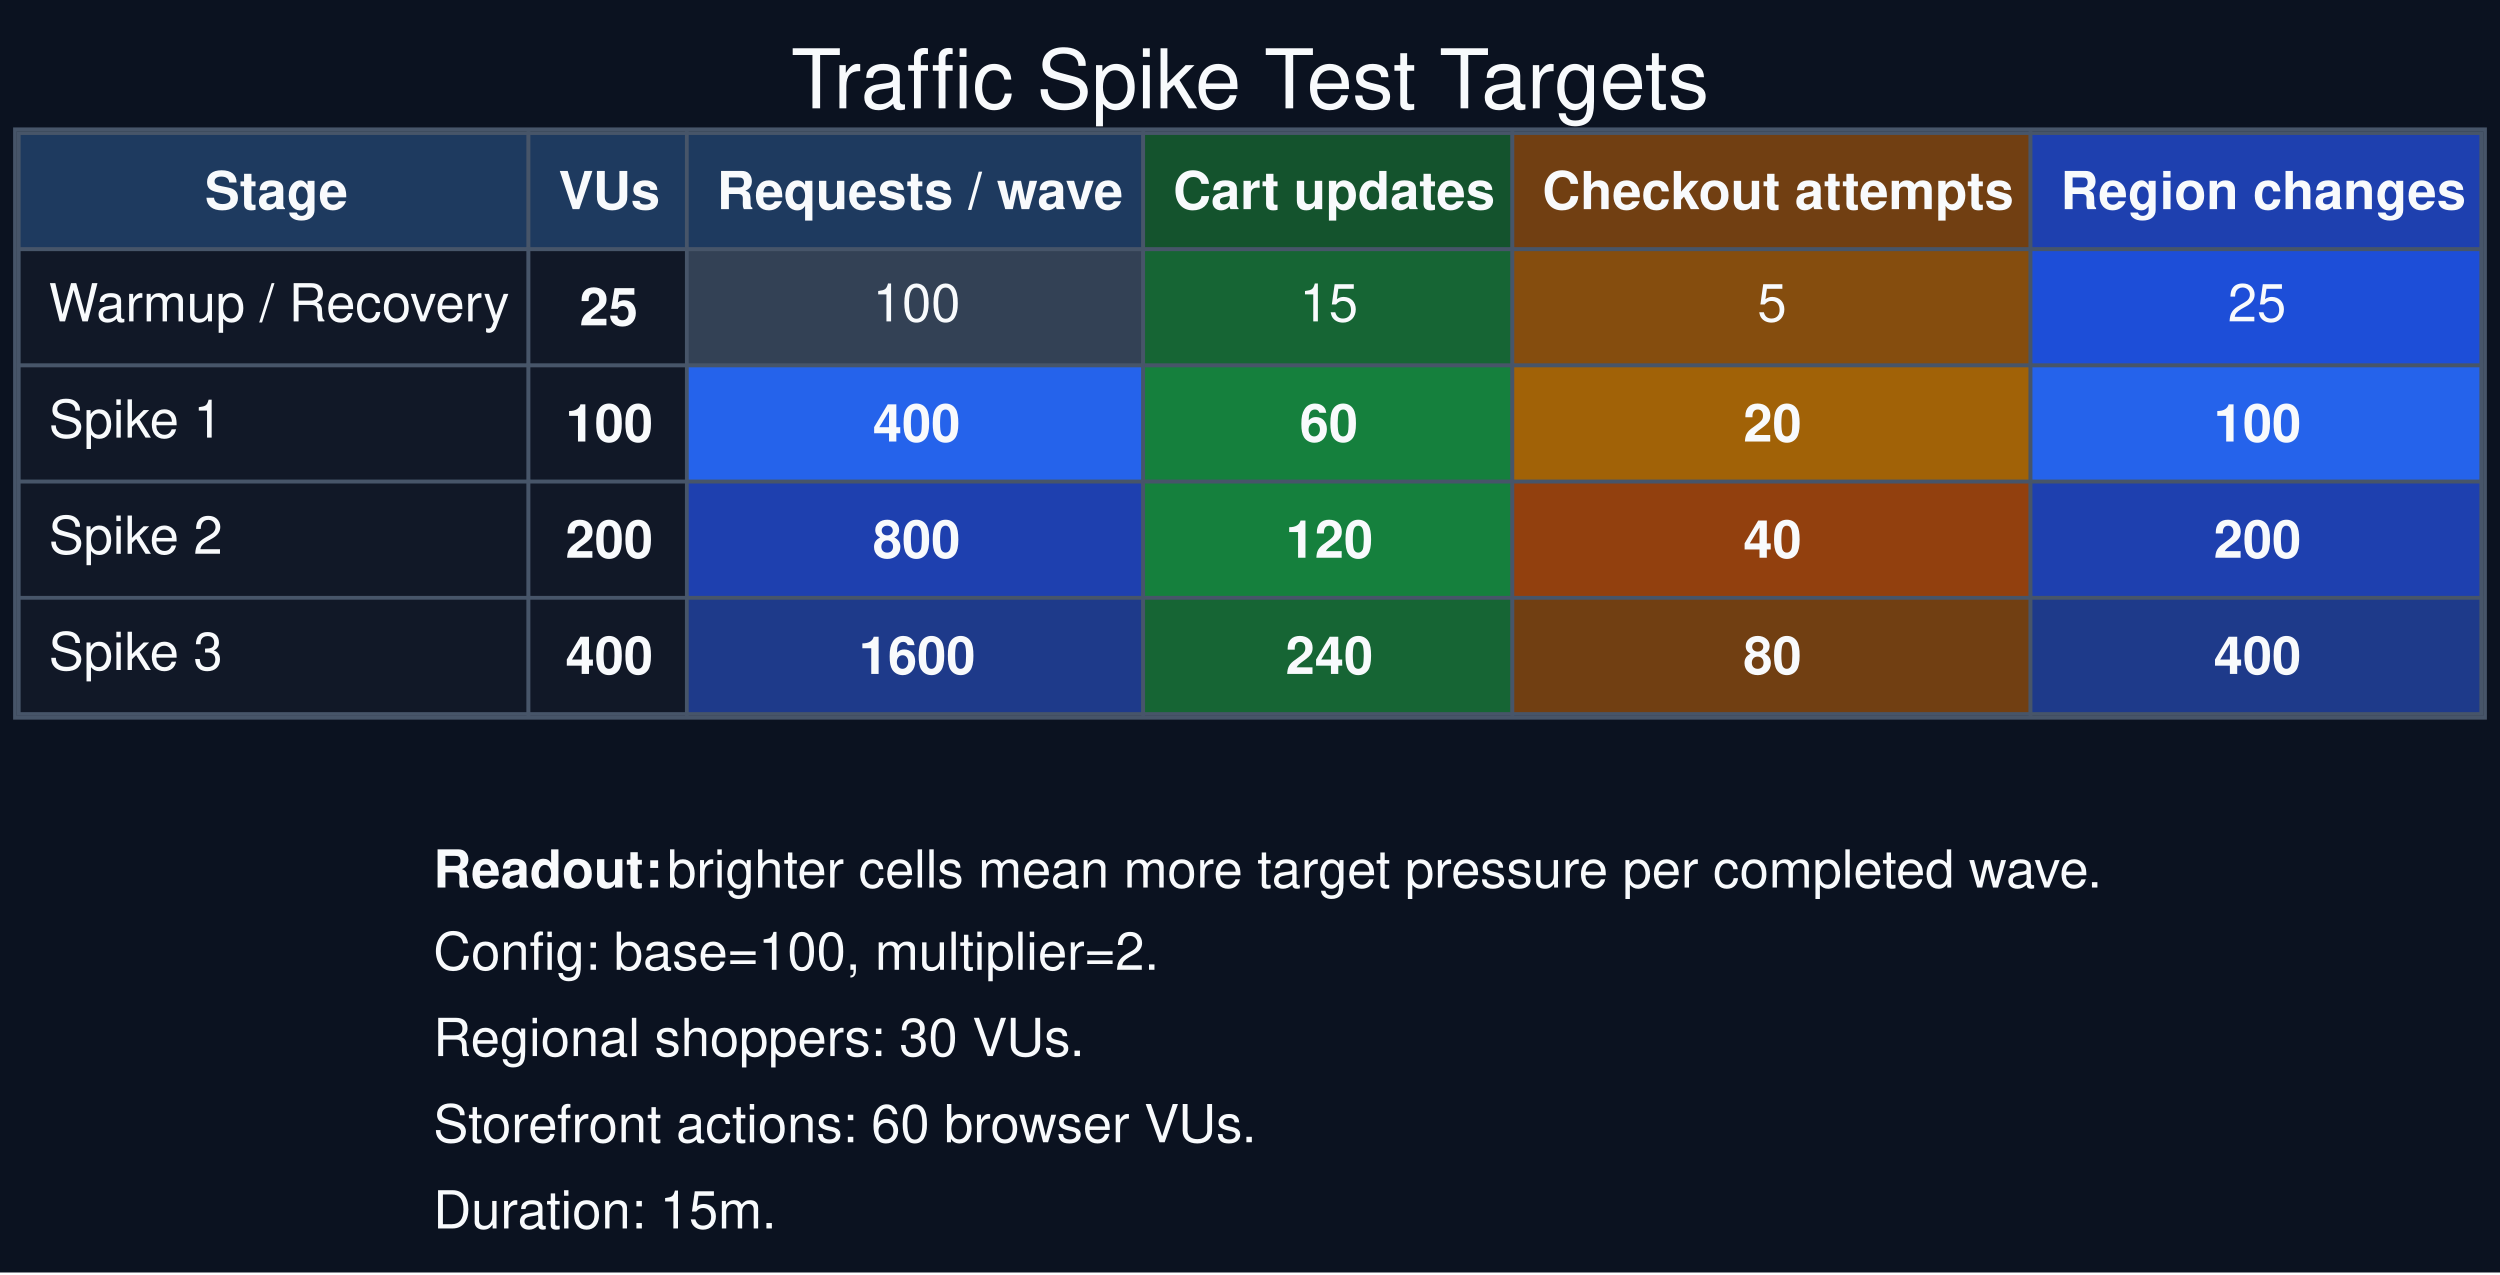
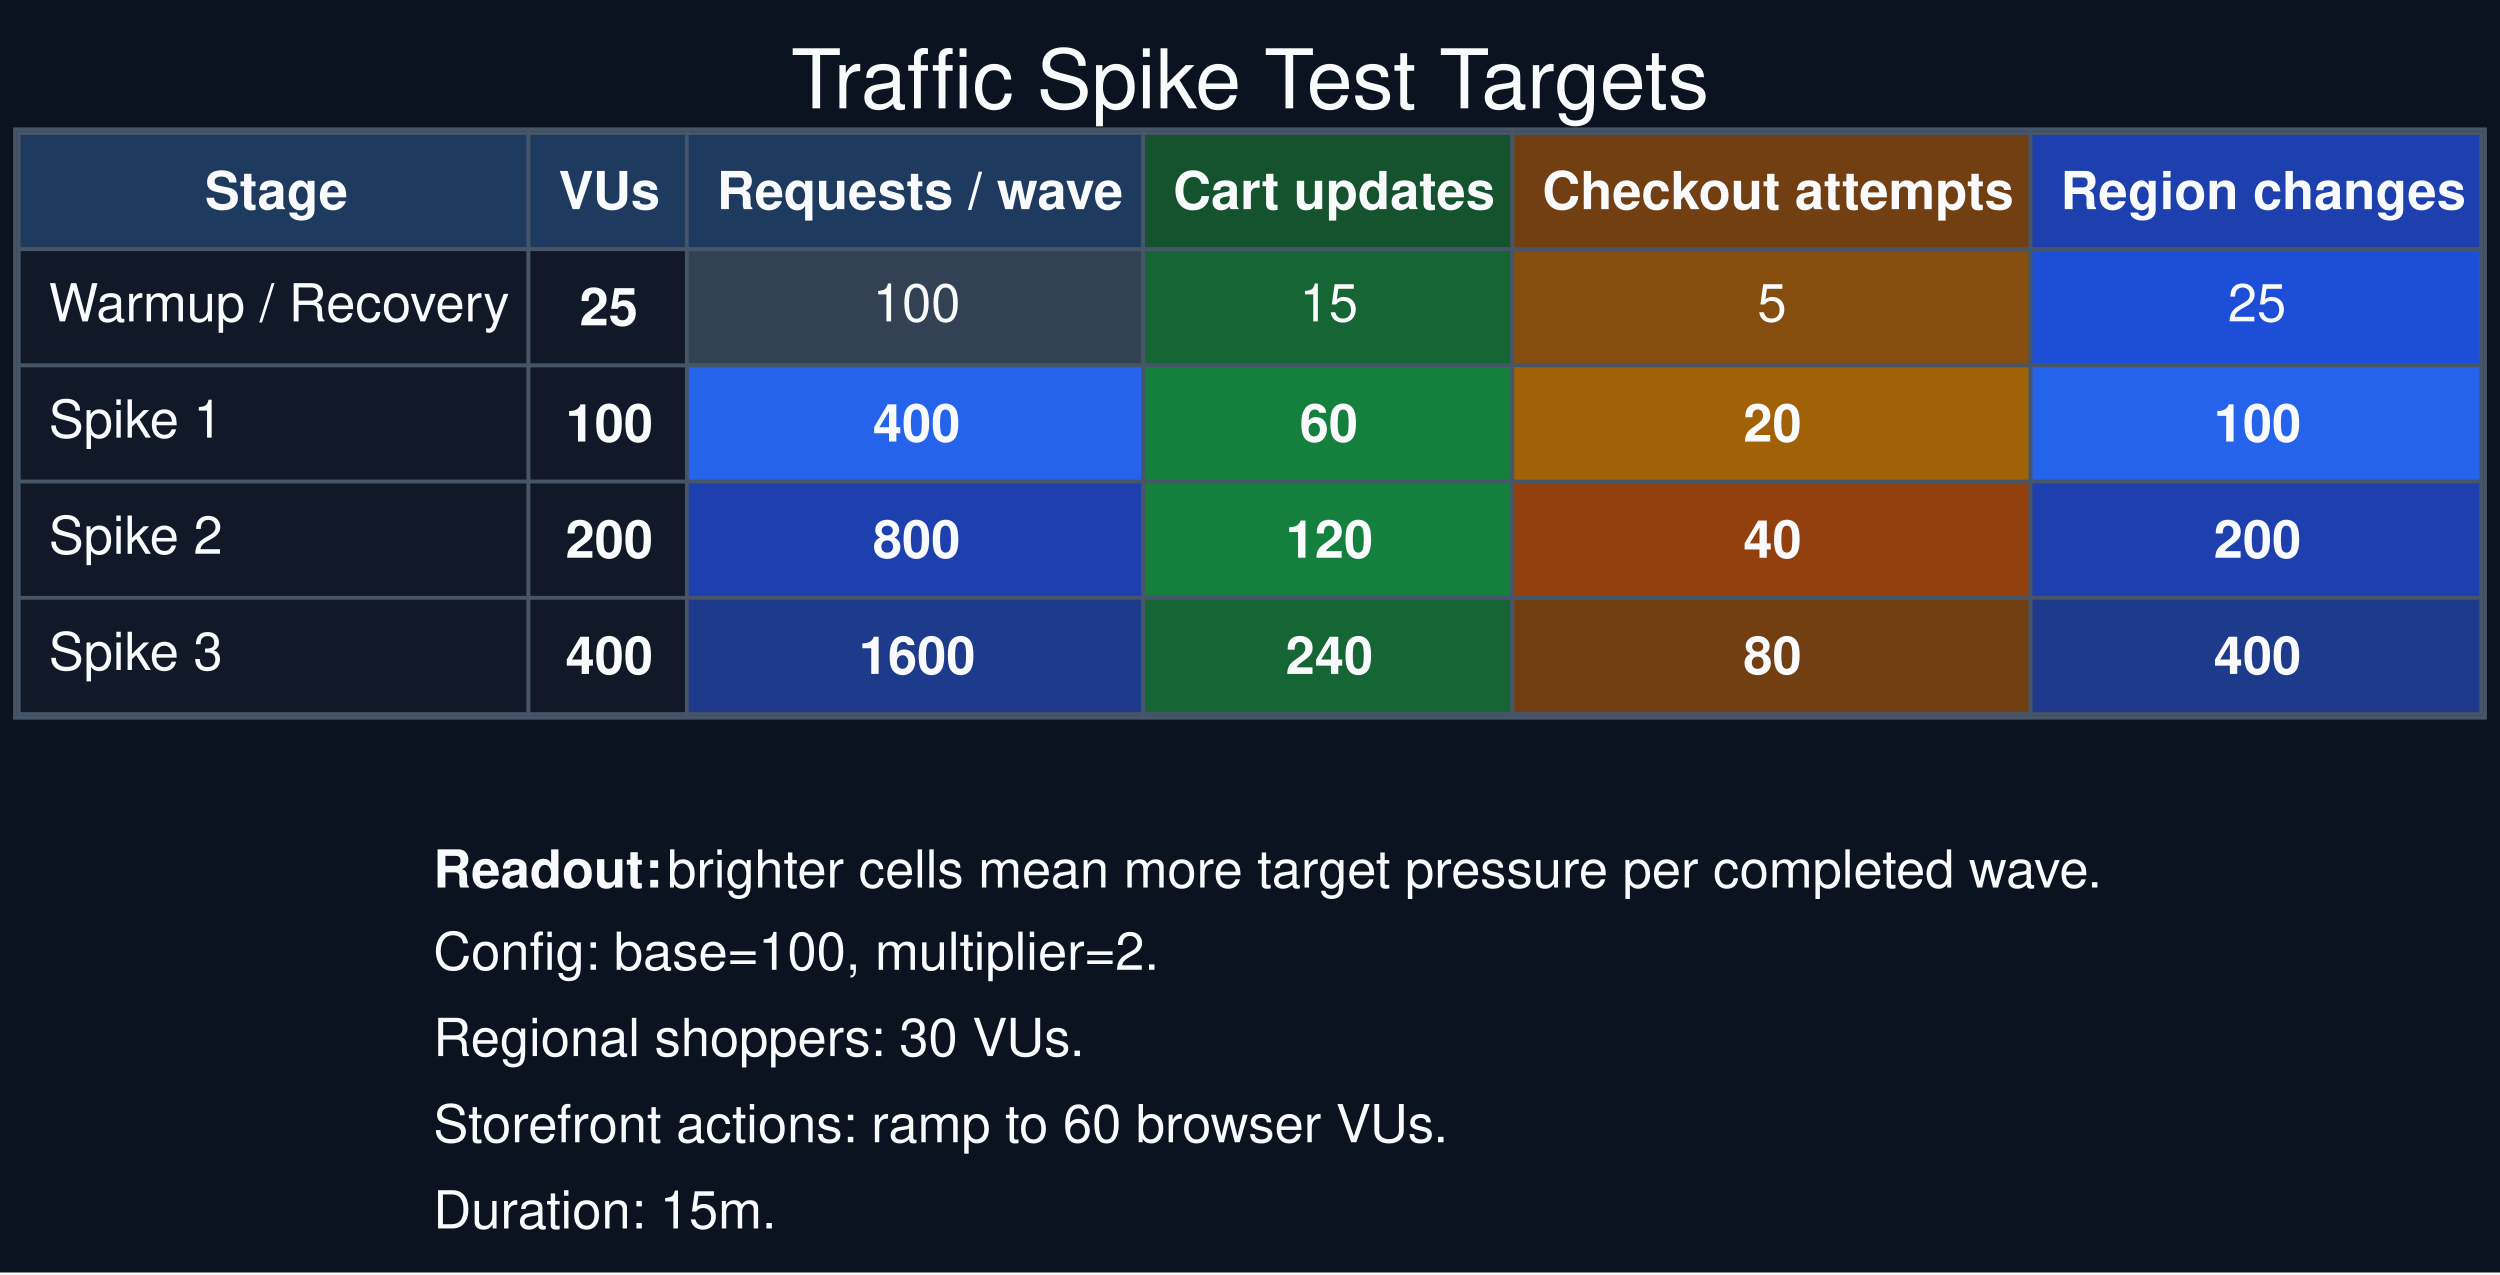
<svg xmlns="http://www.w3.org/2000/svg" width="667pt" height="340pt" viewBox="0.00 0.00 667.00 340.00">
  <g id="graph0" class="graph" transform="scale(1 1) rotate(0) translate(4 335.5)">
    <polygon fill="#0b1220" stroke="none" points="-4,4 -4,-335.5 663,-335.5 663,4 -4,4" />
    <text xml:space="preserve" text-anchor="middle" x="329.5" y="-306.6" font-family="Helvetica,sans-Serif" font-size="22.00" fill="#f8fafc">Traffic Spike Test Targets</text>
    <g id="node1" class="node">
      <polygon fill="#1e3a5f" stroke="none" points="1,-269 1,-300 137,-300 137,-269 1,-269" />
      <polygon fill="none" stroke="#475569" points="1,-269 1,-300 137,-300 137,-269 1,-269" />
      <text xml:space="preserve" text-anchor="start" x="50.62" y="-279.7" font-family="Helvetica,sans-Serif" font-weight="bold" font-size="14.00" fill="#f8fafc">Stage</text>
      <polygon fill="#1e3a5f" stroke="none" points="137,-269 137,-300 179.25,-300 179.25,-269 137,-269" />
      <polygon fill="none" stroke="#475569" points="137,-269 137,-300 179.25,-300 179.25,-269 137,-269" />
      <text xml:space="preserve" text-anchor="start" x="145" y="-279.7" font-family="Helvetica,sans-Serif" font-weight="bold" font-size="14.00" fill="#f8fafc">VUs</text>
      <polygon fill="#1e3a5f" stroke="none" points="179.25,-269 179.25,-300 301,-300 301,-269 179.25,-269" />
      <polygon fill="none" stroke="#475569" points="179.25,-269 179.25,-300 301,-300 301,-269 179.25,-269" />
      <text xml:space="preserve" text-anchor="start" x="187.25" y="-279.7" font-family="Helvetica,sans-Serif" font-weight="bold" font-size="14.00" fill="#f8fafc">Requests / wave</text>
      <polygon fill="#14532d" stroke="none" points="301,-269 301,-300 399.5,-300 399.5,-269 301,-269" />
      <polygon fill="none" stroke="#475569" points="301,-269 301,-300 399.5,-300 399.5,-269 301,-269" />
      <text xml:space="preserve" text-anchor="start" x="309" y="-279.7" font-family="Helvetica,sans-Serif" font-weight="bold" font-size="14.00" fill="#f8fafc">Cart updates</text>
      <polygon fill="#713f12" stroke="none" points="399.5,-269 399.5,-300 537.75,-300 537.75,-269 399.5,-269" />
      <polygon fill="none" stroke="#475569" points="399.5,-269 399.5,-300 537.75,-300 537.75,-269 399.5,-269" />
      <text xml:space="preserve" text-anchor="start" x="407.5" y="-279.7" font-family="Helvetica,sans-Serif" font-weight="bold" font-size="14.00" fill="#f8fafc">Checkout attempts</text>
      <polygon fill="#1e40af" stroke="none" points="537.75,-269 537.75,-300 658,-300 658,-269 537.75,-269" />
      <polygon fill="none" stroke="#475569" points="537.75,-269 537.75,-300 658,-300 658,-269 537.75,-269" />
      <text xml:space="preserve" text-anchor="start" x="545.75" y="-279.7" font-family="Helvetica,sans-Serif" font-weight="bold" font-size="14.00" fill="#f8fafc">Region changes</text>
      <polygon fill="#111827" stroke="none" points="1,-238 1,-269 137,-269 137,-238 1,-238" />
      <polygon fill="none" stroke="#475569" points="1,-238 1,-269 137,-269 137,-238 1,-238" />
      <text xml:space="preserve" text-anchor="start" x="9" y="-249.75" font-family="Helvetica,sans-Serif" font-size="14.00" fill="#f8fafc">Warmup / Recovery</text>
      <polygon fill="#111827" stroke="none" points="137,-238 137,-269 179.25,-269 179.25,-238 137,-238" />
      <polygon fill="none" stroke="#475569" points="137,-238 137,-269 179.25,-269 179.25,-238 137,-238" />
      <text xml:space="preserve" text-anchor="start" x="150.62" y="-248.7" font-family="Helvetica,sans-Serif" font-weight="bold" font-size="14.00" fill="#f8fafc">25</text>
      <polygon fill="#334155" stroke="none" points="179.25,-238 179.25,-269 301,-269 301,-238 179.25,-238" />
      <polygon fill="none" stroke="#475569" points="179.25,-238 179.25,-269 301,-269 301,-238 179.25,-238" />
      <text xml:space="preserve" text-anchor="start" x="228.88" y="-249.75" font-family="Helvetica,sans-Serif" font-size="14.00" fill="#f8fafc">100</text>
      <polygon fill="#166534" stroke="none" points="301,-238 301,-269 399.5,-269 399.5,-238 301,-238" />
      <polygon fill="none" stroke="#475569" points="301,-238 301,-269 399.5,-269 399.5,-238 301,-238" />
      <text xml:space="preserve" text-anchor="start" x="342.75" y="-249.75" font-family="Helvetica,sans-Serif" font-size="14.00" fill="#f8fafc">15</text>
      <polygon fill="#854d0e" stroke="none" points="399.5,-238 399.5,-269 537.75,-269 537.75,-238 399.5,-238" />
      <polygon fill="none" stroke="#475569" points="399.5,-238 399.5,-269 537.75,-269 537.75,-238 399.5,-238" />
      <text xml:space="preserve" text-anchor="start" x="464.88" y="-249.75" font-family="Helvetica,sans-Serif" font-size="14.00" fill="#f8fafc">5</text>
      <polygon fill="#1d4ed8" stroke="none" points="537.75,-238 537.75,-269 658,-269 658,-238 537.75,-238" />
      <polygon fill="none" stroke="#475569" points="537.75,-238 537.75,-269 658,-269 658,-238 537.75,-238" />
      <text xml:space="preserve" text-anchor="start" x="590.38" y="-249.75" font-family="Helvetica,sans-Serif" font-size="14.00" fill="#f8fafc">25</text>
      <polygon fill="#111827" stroke="none" points="1,-207 1,-238 137,-238 137,-207 1,-207" />
      <polygon fill="none" stroke="#475569" points="1,-207 1,-238 137,-238 137,-207 1,-207" />
      <text xml:space="preserve" text-anchor="start" x="9" y="-218.75" font-family="Helvetica,sans-Serif" font-size="14.00" fill="#f8fafc">Spike 1</text>
      <polygon fill="#111827" stroke="none" points="137,-207 137,-238 179.25,-238 179.25,-207 137,-207" />
      <polygon fill="none" stroke="#475569" points="137,-207 137,-238 179.25,-238 179.25,-207 137,-207" />
      <text xml:space="preserve" text-anchor="start" x="146.88" y="-217.7" font-family="Helvetica,sans-Serif" font-weight="bold" font-size="14.00" fill="#f8fafc">100</text>
      <polygon fill="#2563eb" stroke="none" points="179.25,-207 179.25,-238 301,-238 301,-207 179.25,-207" />
      <polygon fill="none" stroke="#475569" points="179.25,-207 179.25,-238 301,-238 301,-207 179.25,-207" />
      <text xml:space="preserve" text-anchor="start" x="228.88" y="-217.7" font-family="Helvetica,sans-Serif" font-weight="bold" font-size="14.00" fill="#f8fafc">400</text>
      <polygon fill="#15803d" stroke="none" points="301,-207 301,-238 399.5,-238 399.5,-207 301,-207" />
      <polygon fill="none" stroke="#475569" points="301,-207 301,-238 399.5,-238 399.5,-207 301,-207" />
      <text xml:space="preserve" text-anchor="start" x="342.75" y="-217.7" font-family="Helvetica,sans-Serif" font-weight="bold" font-size="14.00" fill="#f8fafc">60</text>
      <polygon fill="#a16207" stroke="none" points="399.5,-207 399.5,-238 537.75,-238 537.75,-207 399.5,-207" />
      <polygon fill="none" stroke="#475569" points="399.5,-207 399.5,-238 537.75,-238 537.75,-207 399.5,-207" />
      <text xml:space="preserve" text-anchor="start" x="461.12" y="-217.7" font-family="Helvetica,sans-Serif" font-weight="bold" font-size="14.00" fill="#f8fafc">20</text>
      <polygon fill="#2563eb" stroke="none" points="537.75,-207 537.75,-238 658,-238 658,-207 537.75,-207" />
      <polygon fill="none" stroke="#475569" points="537.75,-207 537.75,-238 658,-238 658,-207 537.75,-207" />
      <text xml:space="preserve" text-anchor="start" x="586.62" y="-217.7" font-family="Helvetica,sans-Serif" font-weight="bold" font-size="14.00" fill="#f8fafc">100</text>
      <polygon fill="#111827" stroke="none" points="1,-176 1,-207 137,-207 137,-176 1,-176" />
      <polygon fill="none" stroke="#475569" points="1,-176 1,-207 137,-207 137,-176 1,-176" />
      <text xml:space="preserve" text-anchor="start" x="9" y="-187.75" font-family="Helvetica,sans-Serif" font-size="14.00" fill="#f8fafc">Spike 2</text>
      <polygon fill="#111827" stroke="none" points="137,-176 137,-207 179.25,-207 179.25,-176 137,-176" />
      <polygon fill="none" stroke="#475569" points="137,-176 137,-207 179.25,-207 179.25,-176 137,-176" />
      <text xml:space="preserve" text-anchor="start" x="146.88" y="-186.7" font-family="Helvetica,sans-Serif" font-weight="bold" font-size="14.00" fill="#f8fafc">200</text>
      <polygon fill="#1e40af" stroke="none" points="179.25,-176 179.25,-207 301,-207 301,-176 179.25,-176" />
      <polygon fill="none" stroke="#475569" points="179.25,-176 179.25,-207 301,-207 301,-176 179.25,-176" />
      <text xml:space="preserve" text-anchor="start" x="228.88" y="-186.7" font-family="Helvetica,sans-Serif" font-weight="bold" font-size="14.00" fill="#f8fafc">800</text>
      <polygon fill="#15803d" stroke="none" points="301,-176 301,-207 399.5,-207 399.5,-176 301,-176" />
      <polygon fill="none" stroke="#475569" points="301,-176 301,-207 399.5,-207 399.5,-176 301,-176" />
      <text xml:space="preserve" text-anchor="start" x="339" y="-186.7" font-family="Helvetica,sans-Serif" font-weight="bold" font-size="14.00" fill="#f8fafc">120</text>
      <polygon fill="#92400e" stroke="none" points="399.5,-176 399.5,-207 537.75,-207 537.75,-176 399.5,-176" />
      <polygon fill="none" stroke="#475569" points="399.5,-176 399.5,-207 537.75,-207 537.75,-176 399.5,-176" />
      <text xml:space="preserve" text-anchor="start" x="461.12" y="-186.7" font-family="Helvetica,sans-Serif" font-weight="bold" font-size="14.00" fill="#f8fafc">40</text>
      <polygon fill="#1e40af" stroke="none" points="537.75,-176 537.75,-207 658,-207 658,-176 537.75,-176" />
      <polygon fill="none" stroke="#475569" points="537.75,-176 537.75,-207 658,-207 658,-176 537.75,-176" />
      <text xml:space="preserve" text-anchor="start" x="586.62" y="-186.7" font-family="Helvetica,sans-Serif" font-weight="bold" font-size="14.00" fill="#f8fafc">200</text>
      <polygon fill="#111827" stroke="none" points="1,-145 1,-176 137,-176 137,-145 1,-145" />
      <polygon fill="none" stroke="#475569" points="1,-145 1,-176 137,-176 137,-145 1,-145" />
      <text xml:space="preserve" text-anchor="start" x="9" y="-156.75" font-family="Helvetica,sans-Serif" font-size="14.00" fill="#f8fafc">Spike 3</text>
      <polygon fill="#111827" stroke="none" points="137,-145 137,-176 179.25,-176 179.25,-145 137,-145" />
      <polygon fill="none" stroke="#475569" points="137,-145 137,-176 179.25,-176 179.25,-145 137,-145" />
      <text xml:space="preserve" text-anchor="start" x="146.88" y="-155.7" font-family="Helvetica,sans-Serif" font-weight="bold" font-size="14.00" fill="#f8fafc">400</text>
      <polygon fill="#1e3a8a" stroke="none" points="179.25,-145 179.25,-176 301,-176 301,-145 179.25,-145" />
      <polygon fill="none" stroke="#475569" points="179.25,-145 179.25,-176 301,-176 301,-145 179.25,-145" />
      <text xml:space="preserve" text-anchor="start" x="225.12" y="-155.7" font-family="Helvetica,sans-Serif" font-weight="bold" font-size="14.00" fill="#f8fafc">1600</text>
      <polygon fill="#166534" stroke="none" points="301,-145 301,-176 399.5,-176 399.5,-145 301,-145" />
      <polygon fill="none" stroke="#475569" points="301,-145 301,-176 399.5,-176 399.5,-145 301,-145" />
      <text xml:space="preserve" text-anchor="start" x="339" y="-155.7" font-family="Helvetica,sans-Serif" font-weight="bold" font-size="14.00" fill="#f8fafc">240</text>
      <polygon fill="#713f12" stroke="none" points="399.5,-145 399.5,-176 537.75,-176 537.75,-145 399.5,-145" />
      <polygon fill="none" stroke="#475569" points="399.5,-145 399.5,-176 537.75,-176 537.75,-145 399.5,-145" />
      <text xml:space="preserve" text-anchor="start" x="461.12" y="-155.7" font-family="Helvetica,sans-Serif" font-weight="bold" font-size="14.00" fill="#f8fafc">80</text>
      <polygon fill="#1e3a8a" stroke="none" points="537.75,-145 537.75,-176 658,-176 658,-145 537.75,-145" />
      <polygon fill="none" stroke="#475569" points="537.75,-145 537.75,-176 658,-176 658,-145 537.75,-145" />
      <text xml:space="preserve" text-anchor="start" x="586.62" y="-155.7" font-family="Helvetica,sans-Serif" font-weight="bold" font-size="14.00" fill="#f8fafc">400</text>
      <polygon fill="none" stroke="#475569" points="0,-144 0,-301 659,-301 659,-144 0,-144" />
    </g>
    <g id="node2" class="node">
      <text xml:space="preserve" text-anchor="start" x="111.62" y="-98.7" font-family="Helvetica,sans-Serif" font-weight="bold" font-size="14.00" fill="#f8fafc">Readout:</text>
      <text xml:space="preserve" text-anchor="start" x="170.12" y="-98.7" font-family="Helvetica,sans-Serif" font-size="14.00" fill="#f8fafc"> brighter cells mean more target pressure per completed wave.</text>
      <text xml:space="preserve" text-anchor="start" x="111.62" y="-76.75" font-family="Helvetica,sans-Serif" font-size="14.00" fill="#f8fafc">Config: base=100, multiplier=2.</text>
      <text xml:space="preserve" text-anchor="start" x="111.62" y="-53.75" font-family="Helvetica,sans-Serif" font-size="14.00" fill="#f8fafc">Regional shoppers: 30 VUs.</text>
-       <text xml:space="preserve" text-anchor="start" x="111.62" y="-30.75" font-family="Helvetica,sans-Serif" font-size="14.00" fill="#f8fafc">Storefront actions: 60 browser VUs.</text>
+       <text xml:space="preserve" text-anchor="start" x="111.62" y="-30.75" font-family="Helvetica,sans-Serif" font-size="14.00" fill="#f8fafc">Storefront actions: ramp to 60 browser VUs.</text>
      <text xml:space="preserve" text-anchor="start" x="111.62" y="-7.75" font-family="Helvetica,sans-Serif" font-size="14.00" fill="#f8fafc">Duration: 15m.</text>
    </g>
  </g>
</svg>
